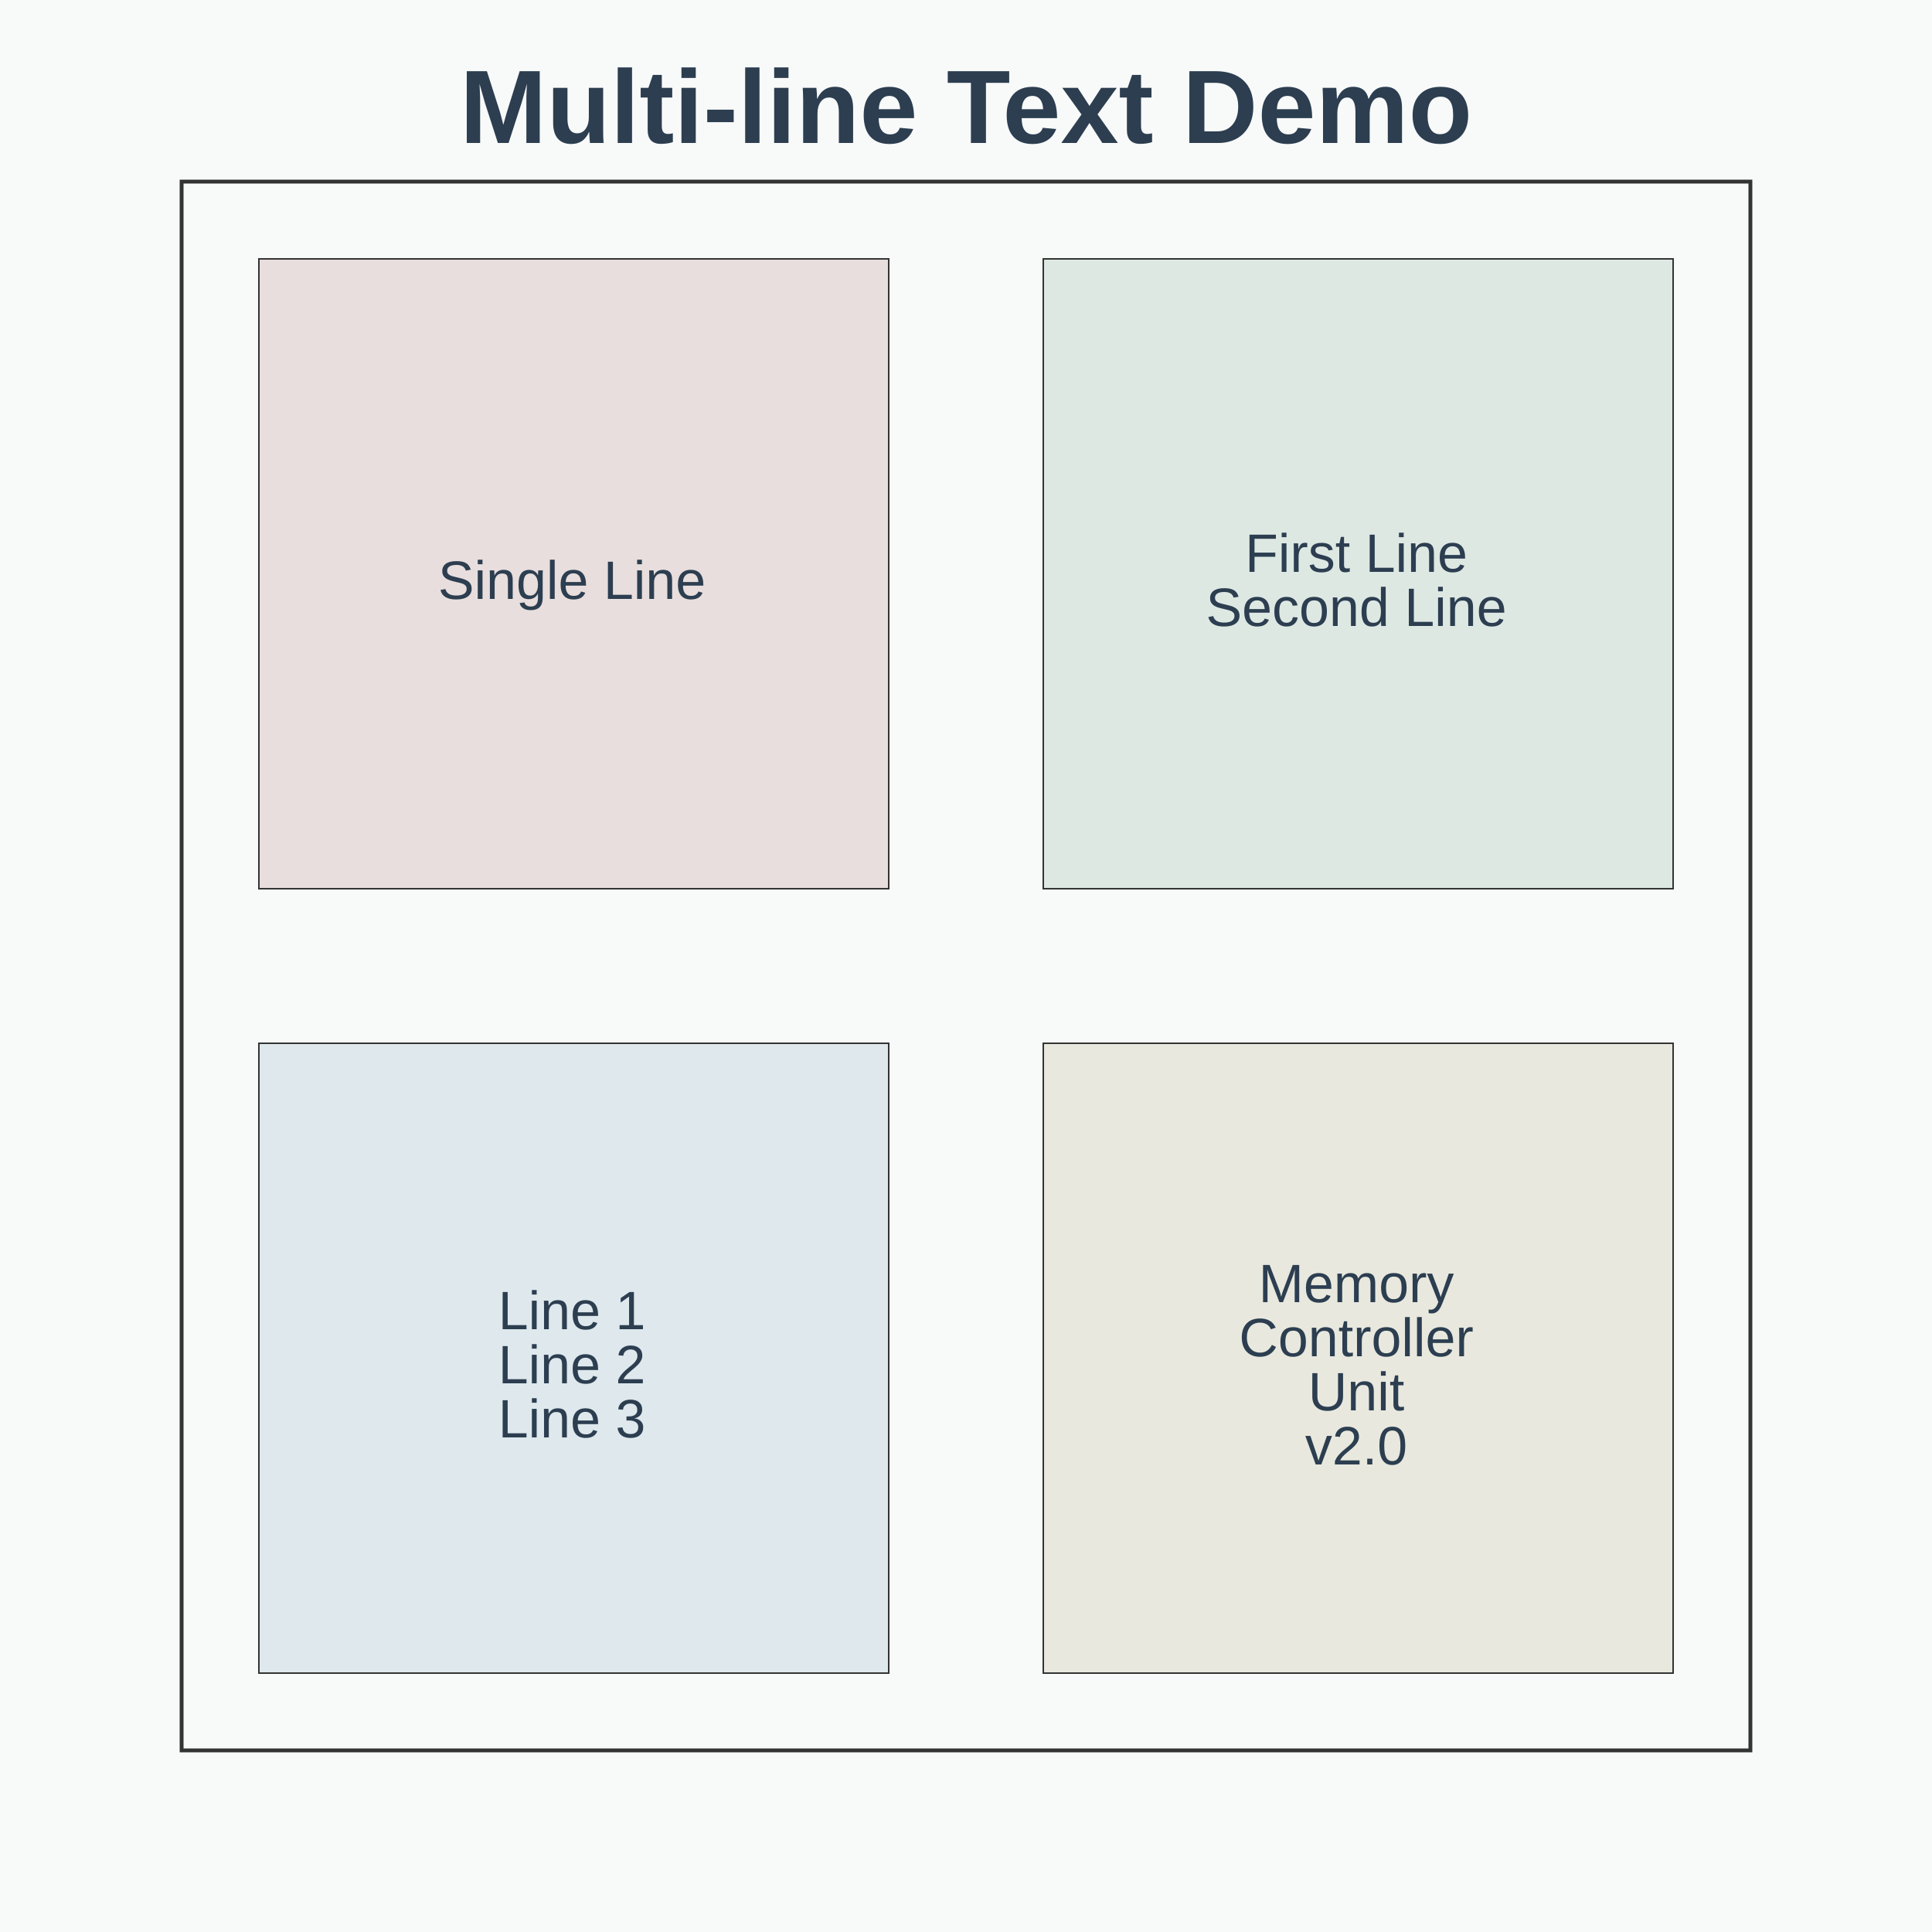
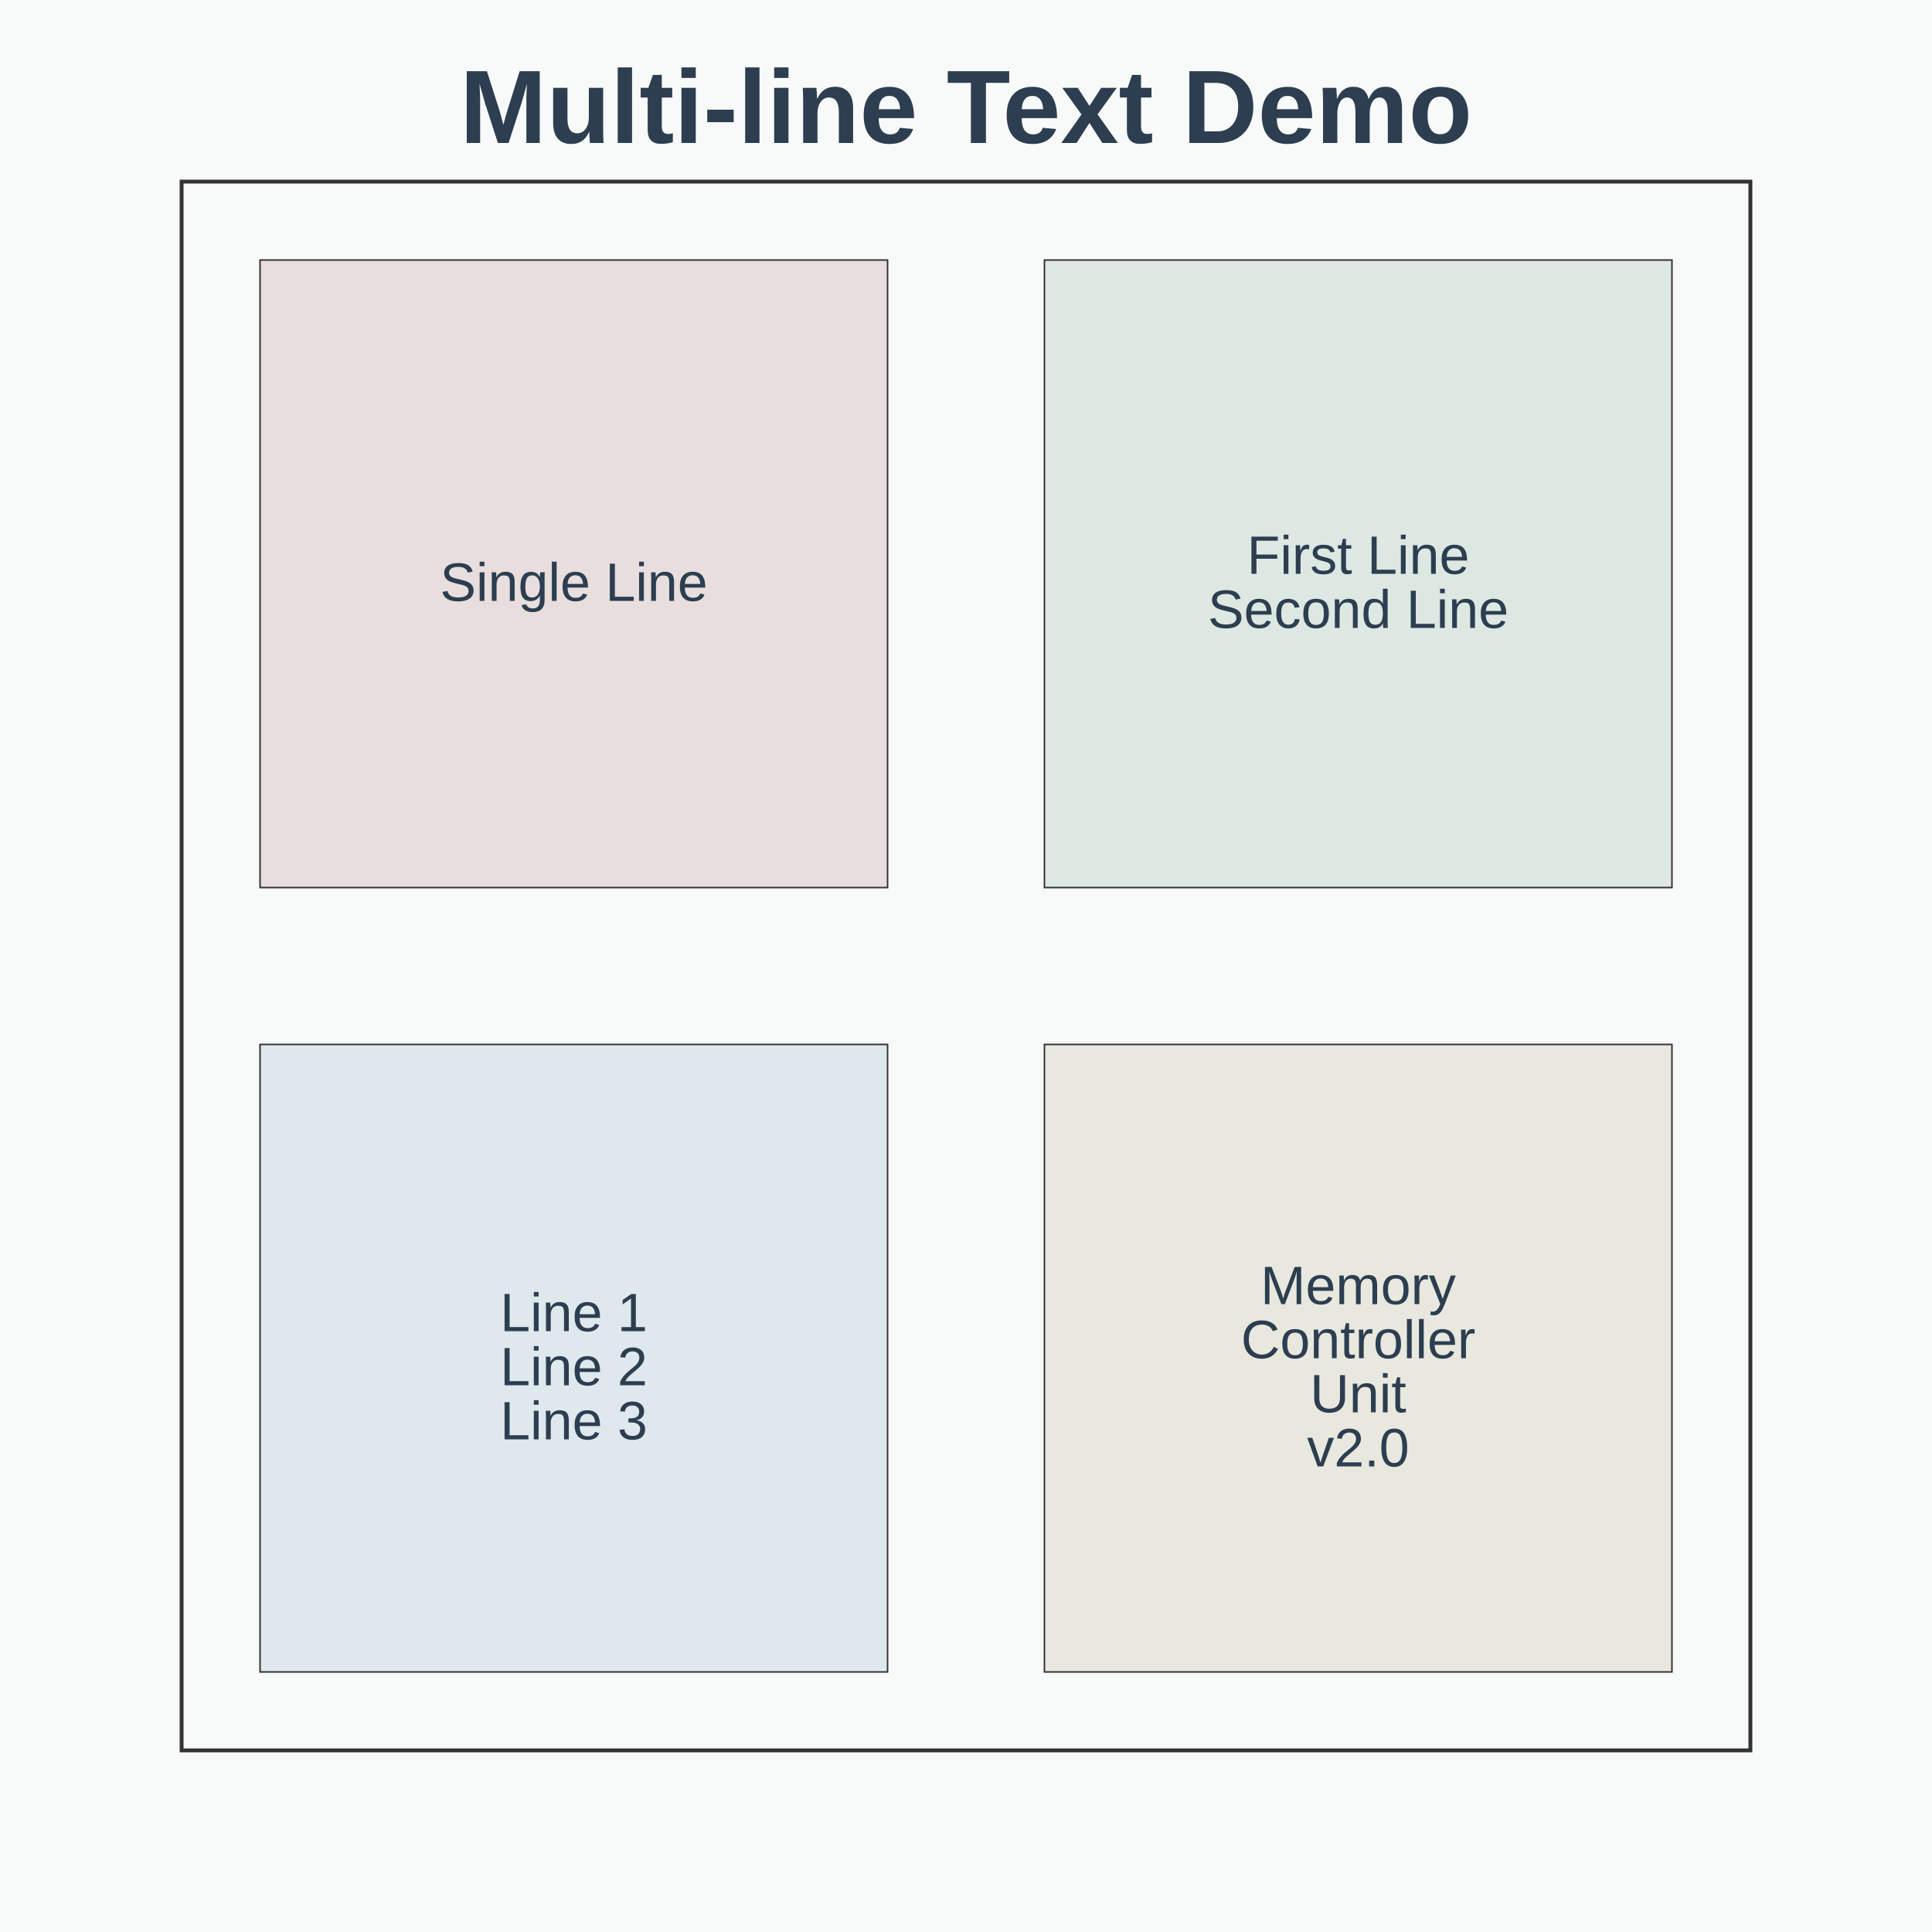
<svg xmlns="http://www.w3.org/2000/svg" height="500" viewBox="0 0 500 500" width="500">
  <rect fill="#F8F9F9" height="100%" width="100%" />
  <rect fill="transparent" height="406" stroke="#333" stroke-width="1" width="406" x="47" y="47" />
-   <rect fill="#E8DEDD" height="163" stroke="#333" stroke-width="0.401" width="163" x="67" y="67" />
-   <rect fill="#DEE8E3" height="163" stroke="#333" stroke-width="0.401" width="163" x="270" y="67" />
-   <rect fill="#DEE8ED" height="163" stroke="#333" stroke-width="0.401" width="163" x="67" y="270" />
-   <rect fill="#E8E8DE" height="163" stroke="#333" stroke-width="0.401" width="163" x="270" y="270" />
-   <text dominant-baseline="auto" fill="#2C3E50" font-family="Arial, sans-serif" font-size="14" text-anchor="middle" x="148" y="155">
+   <rect fill="#E8DEDD" height="162.4" stroke="#333" stroke-width="0.4" width="162.4" x="67.3" y="67.3" />
+   <rect fill="#DEE8E3" height="162.4" stroke="#333" stroke-width="0.4" width="162.4" x="270.3" y="67.3" />
+   <rect fill="#DEE8ED" height="162.4" stroke="#333" stroke-width="0.4" width="162.4" x="67.3" y="270.3" />
+   <rect fill="#E8E8DE" height="162.4" stroke="#333" stroke-width="0.4" width="162.4" x="270.3" y="270.3" />
+   <text dominant-baseline="auto" fill="#2C3E50" font-family="Arial, sans-serif" font-size="14" text-anchor="middle" x="148.5" y="155.5">
Single Line
</text>
-   <text dominant-baseline="auto" fill="#2C3E50" font-family="Arial, sans-serif" font-size="14" text-anchor="middle" x="351" y="148">
+   <text dominant-baseline="auto" fill="#2C3E50" font-family="Arial, sans-serif" font-size="14" text-anchor="middle" x="351.5" y="148.5">
First Line
</text>
-   <text dominant-baseline="auto" fill="#2C3E50" font-family="Arial, sans-serif" font-size="14" text-anchor="middle" x="351" y="162">
+   <text dominant-baseline="auto" fill="#2C3E50" font-family="Arial, sans-serif" font-size="14" text-anchor="middle" x="351.5" y="162.5">
Second Line
</text>
-   <text dominant-baseline="auto" fill="#2C3E50" font-family="Arial, sans-serif" font-size="14" text-anchor="middle" x="148" y="344">
+   <text dominant-baseline="auto" fill="#2C3E50" font-family="Arial, sans-serif" font-size="14" text-anchor="middle" x="148.5" y="344.5">
Line 1
</text>
-   <text dominant-baseline="auto" fill="#2C3E50" font-family="Arial, sans-serif" font-size="14" text-anchor="middle" x="148" y="358">
+   <text dominant-baseline="auto" fill="#2C3E50" font-family="Arial, sans-serif" font-size="14" text-anchor="middle" x="148.5" y="358.5">
Line 2
</text>
-   <text dominant-baseline="auto" fill="#2C3E50" font-family="Arial, sans-serif" font-size="14" text-anchor="middle" x="148" y="372">
+   <text dominant-baseline="auto" fill="#2C3E50" font-family="Arial, sans-serif" font-size="14" text-anchor="middle" x="148.5" y="372.5">
Line 3
</text>
-   <text dominant-baseline="auto" fill="#2C3E50" font-family="Arial, sans-serif" font-size="14" text-anchor="middle" x="351" y="337">
+   <text dominant-baseline="auto" fill="#2C3E50" font-family="Arial, sans-serif" font-size="14" text-anchor="middle" x="351.5" y="337.5">
Memory
</text>
-   <text dominant-baseline="auto" fill="#2C3E50" font-family="Arial, sans-serif" font-size="14" text-anchor="middle" x="351" y="351">
+   <text dominant-baseline="auto" fill="#2C3E50" font-family="Arial, sans-serif" font-size="14" text-anchor="middle" x="351.5" y="351.5">
Controller
</text>
-   <text dominant-baseline="auto" fill="#2C3E50" font-family="Arial, sans-serif" font-size="14" text-anchor="middle" x="351" y="365">
+   <text dominant-baseline="auto" fill="#2C3E50" font-family="Arial, sans-serif" font-size="14" text-anchor="middle" x="351.5" y="365.5">
Unit
</text>
-   <text dominant-baseline="auto" fill="#2C3E50" font-family="Arial, sans-serif" font-size="14" text-anchor="middle" x="351" y="379">
+   <text dominant-baseline="auto" fill="#2C3E50" font-family="Arial, sans-serif" font-size="14" text-anchor="middle" x="351.5" y="379.5">
v2.0
</text>
  <defs>
    <marker id="arrowhead" markerHeight="10" markerUnits="strokeWidth" markerWidth="10" orient="auto" refX="9" refY="3">
      <polygon fill="#333" points="0,0 0,6 9,3" />
    </marker>
  </defs>
  <text fill="#2C3E50" font-family="Arial, sans-serif" font-size="27" font-weight="bold" text-anchor="middle" x="250" y="37">
Multi-line Text Demo
</text>
</svg>
